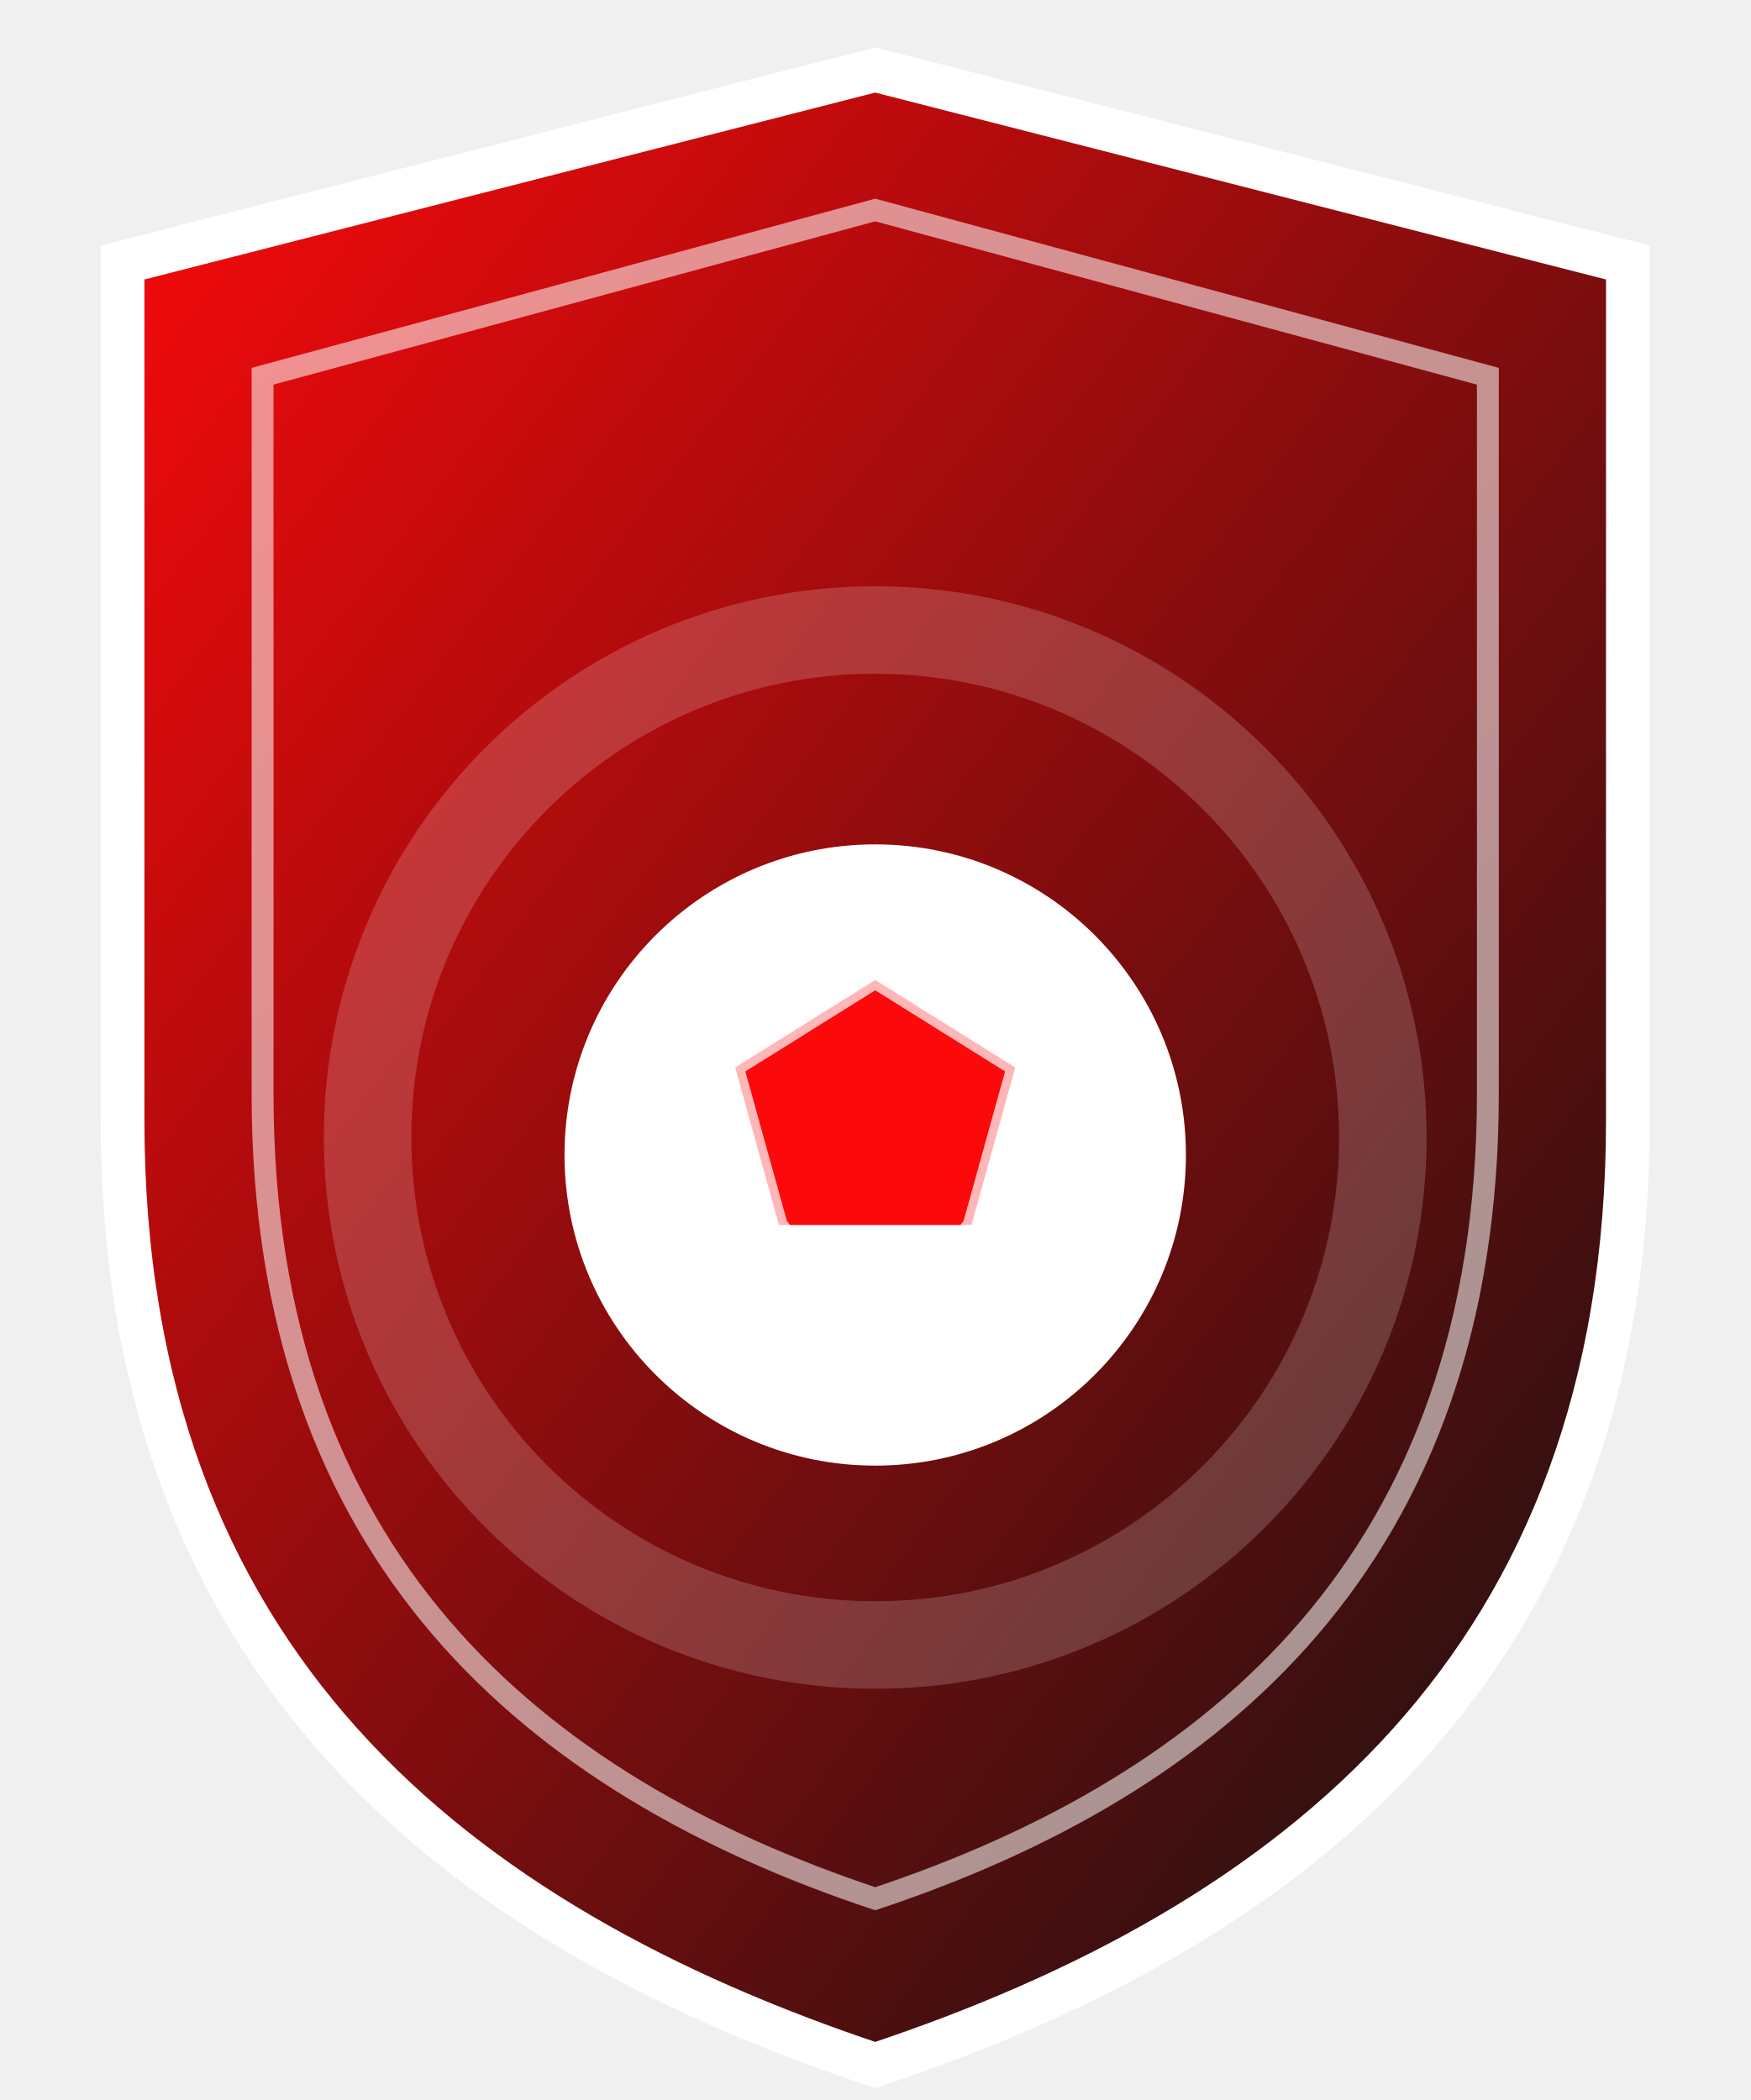
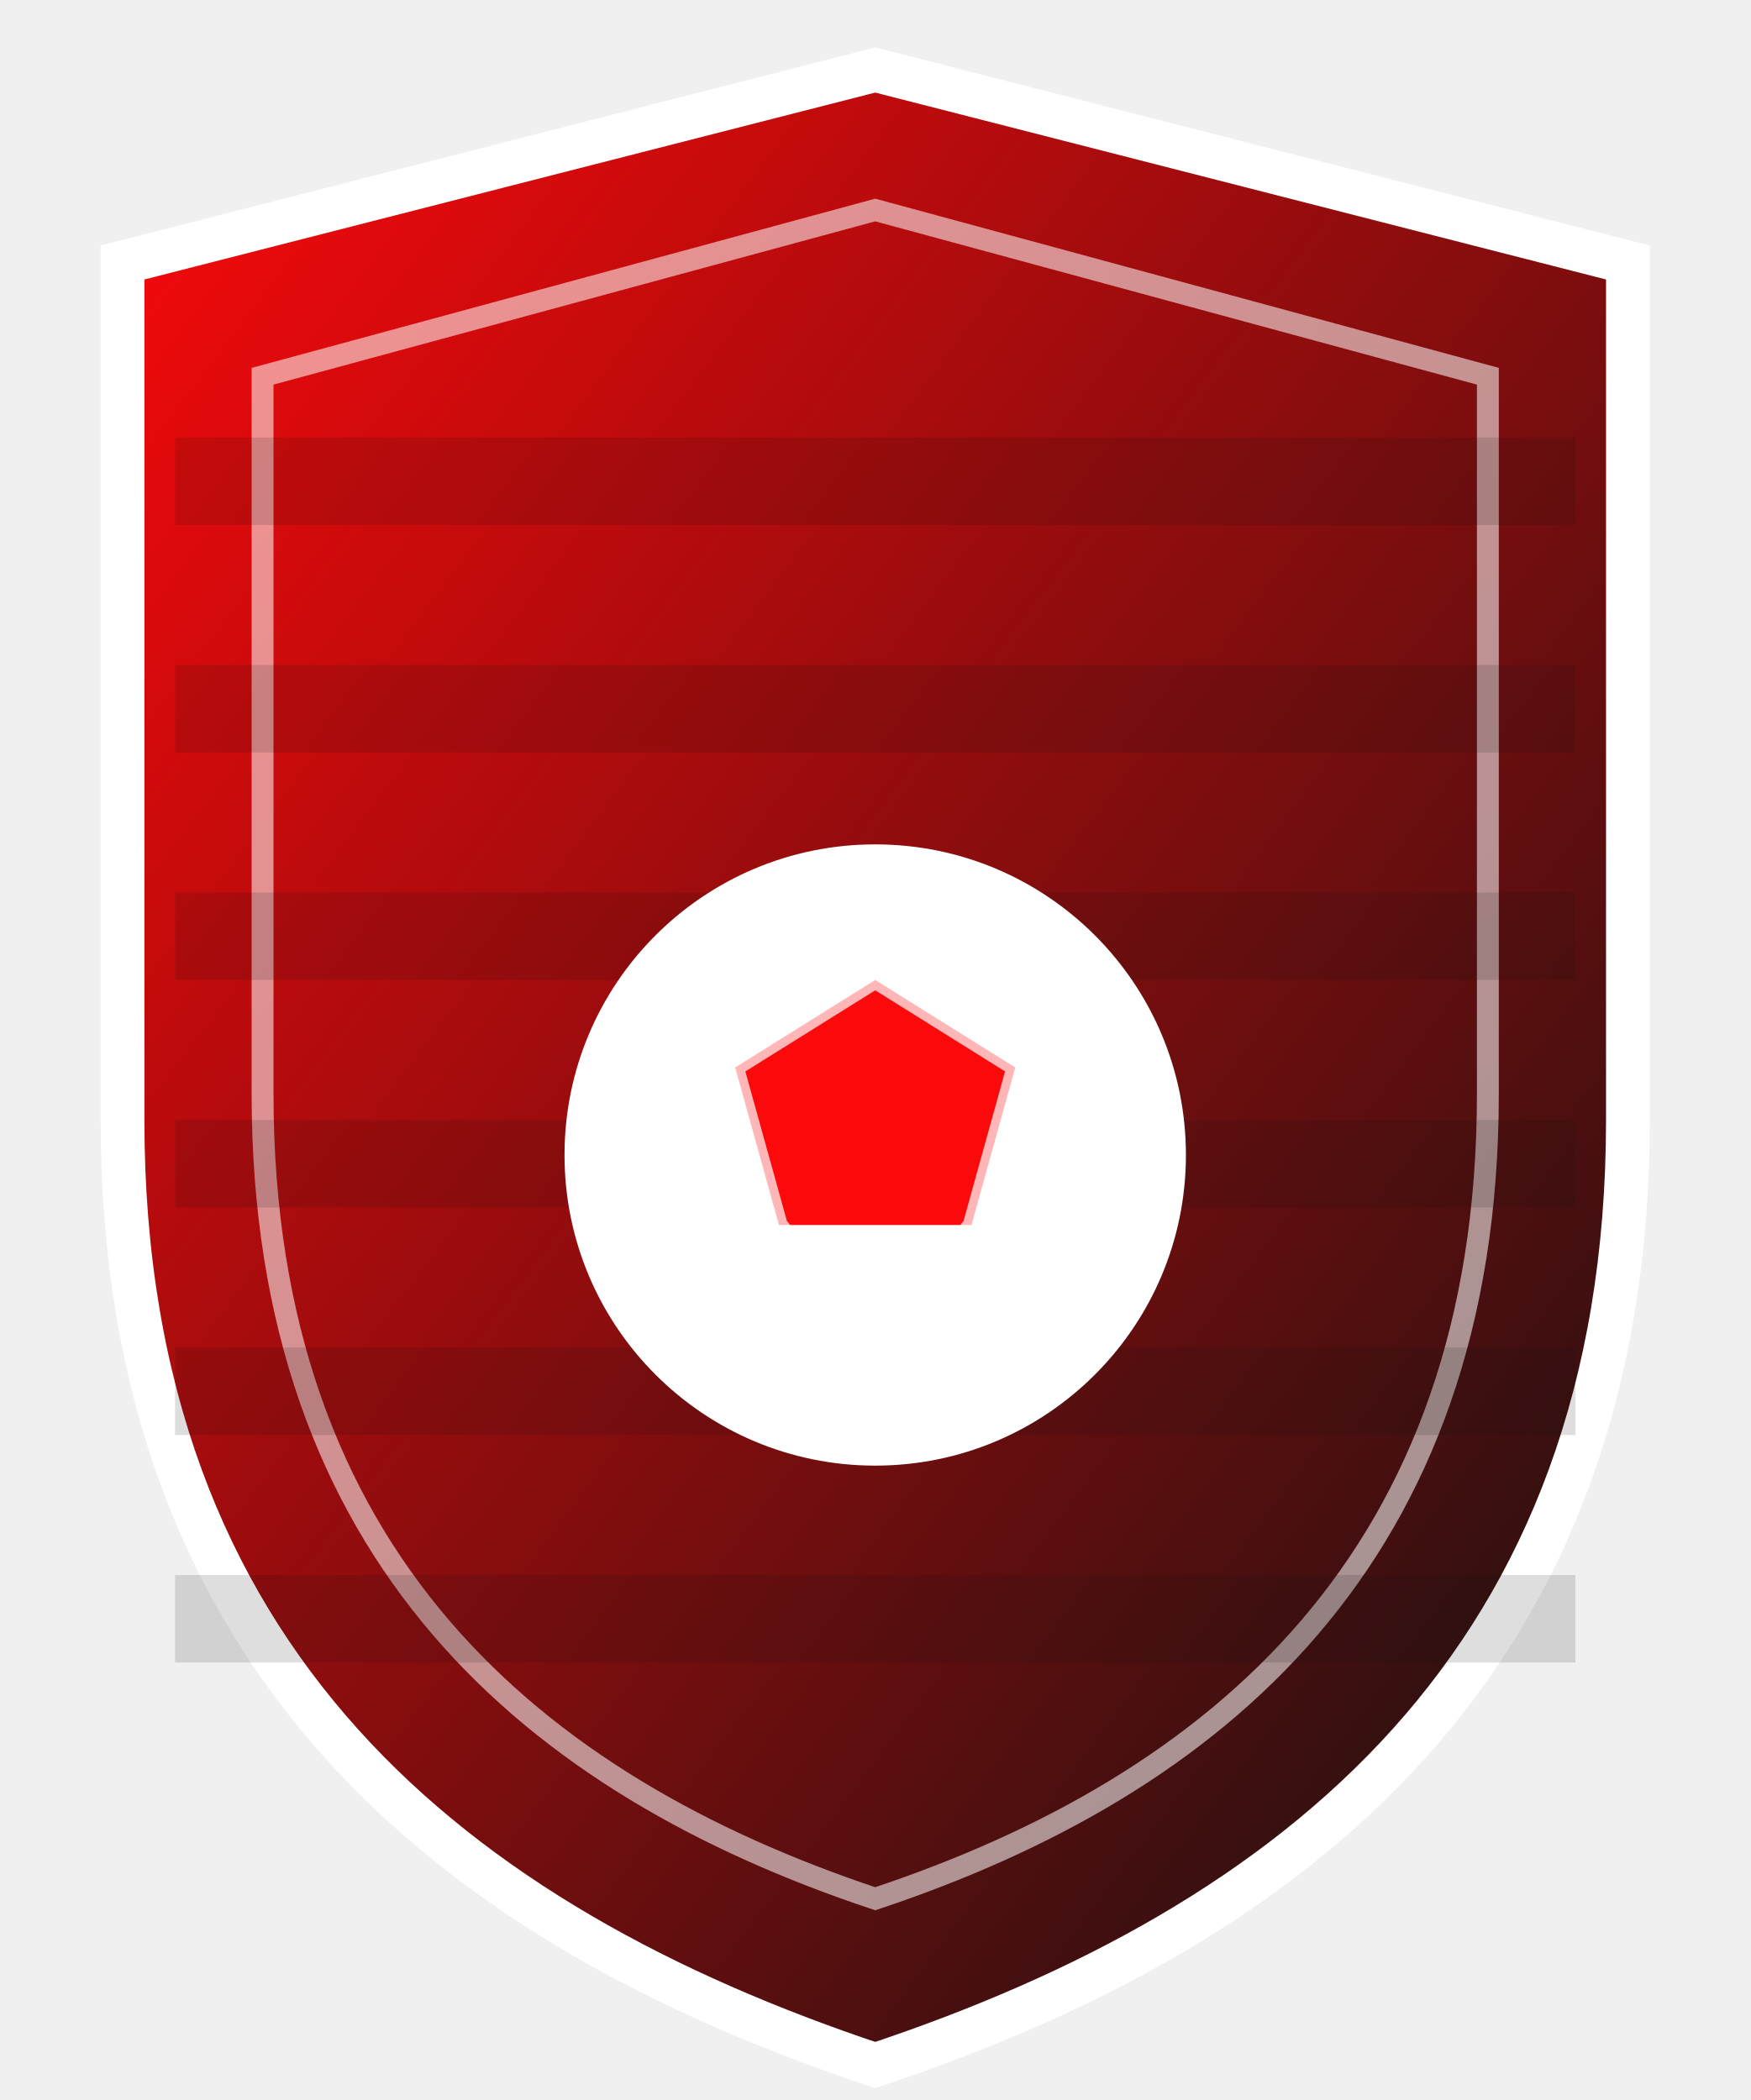
<svg xmlns="http://www.w3.org/2000/svg" viewBox="0 0 200 240" role="img" aria-label="Abstract club crest illustration">
  <defs>
    <linearGradient id="g" x1="0" y1="0" x2="1" y2="1">
      <stop offset="0" stop-color="#FB090B" />
      <stop offset="1" stop-color="#111111" />
    </linearGradient>
  </defs>
  <path d="M100 8 L186 30 V128 C186 190 148 220 100 236 C52 220 14 190 14 128 V30 Z" fill="url(#g)" stroke="#FFFFFF" stroke-width="5" />
  <path d="M100 24 L170 43 V125 C170 178 139 204 100 217 C61 204 30 178 30 125 V43 Z" fill="none" stroke="#FFFFFF" stroke-width="2.5" opacity=".55" />
-   <circle cx="100" cy="130" r="58" fill="none" stroke="#FFFFFF" stroke-width="10" opacity=".18" />
+   <rect x="20" y="50" width="160" height="10" fill="#111111" opacity=".14" />
+   <rect x="20" y="76" width="160" height="10" fill="#111111" opacity=".14" />
+   <rect x="20" y="102" width="160" height="10" fill="#111111" opacity=".14" />
+   <rect x="20" y="128" width="160" height="10" fill="#111111" opacity=".14" />
+   <rect x="20" y="154" width="160" height="10" fill="#111111" opacity=".14" />
+   <rect x="20" y="180" width="160" height="10" fill="#111111" opacity=".14" />
  <circle cx="100" cy="132" r="34" fill="#FFFFFF" stroke="#FFFFFF" stroke-width="3" />
  <path d="M100 112 L116 122 L111 140 L89 140 L84 122 Z" fill="#FB090B" />
  <path d="M100 112 L84 122 L70 116 M100 112 L116 122 L130 116 M84 122 L89 140 L76 150 M111 140 L116 122 L130 116 M89 140 L100 154 L111 140 M76 150 L100 154 L124 150" fill="none" stroke="#FFFFFF" stroke-width="2" opacity=".7" />
  <path d="M76 150 L70 116 M124 150 L130 116" stroke="#FFFFFF" stroke-width="2" opacity=".4" fill="none" />
</svg>
